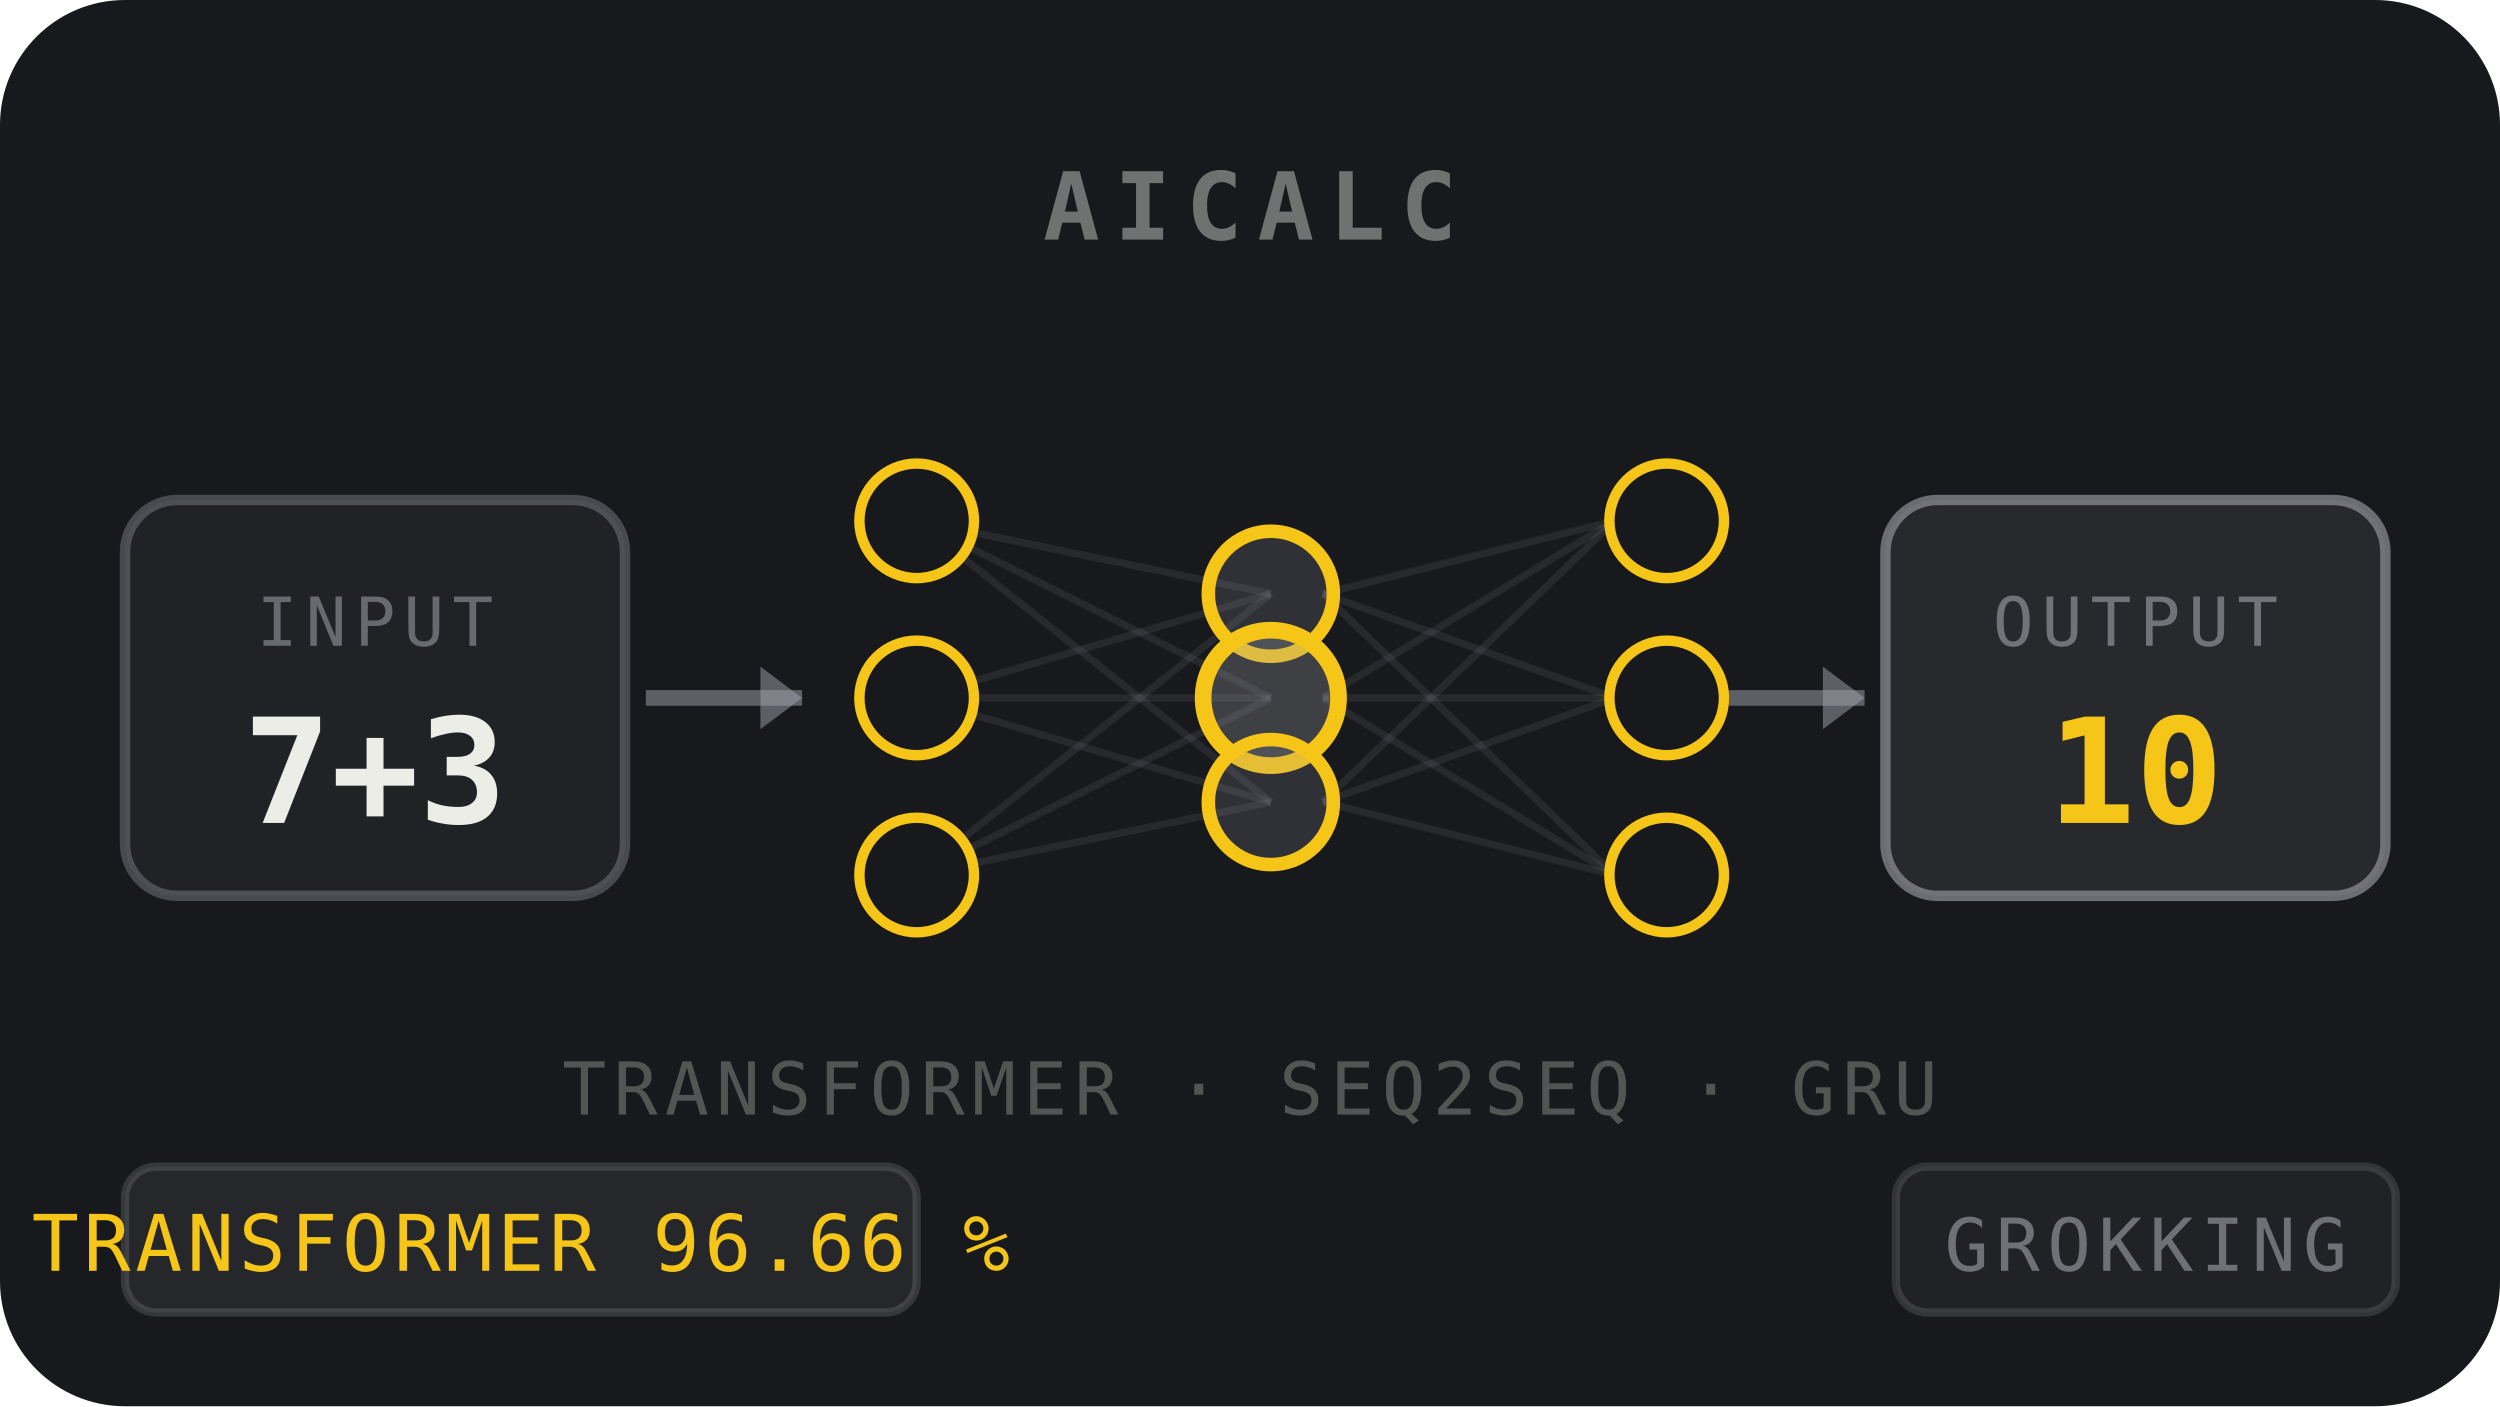
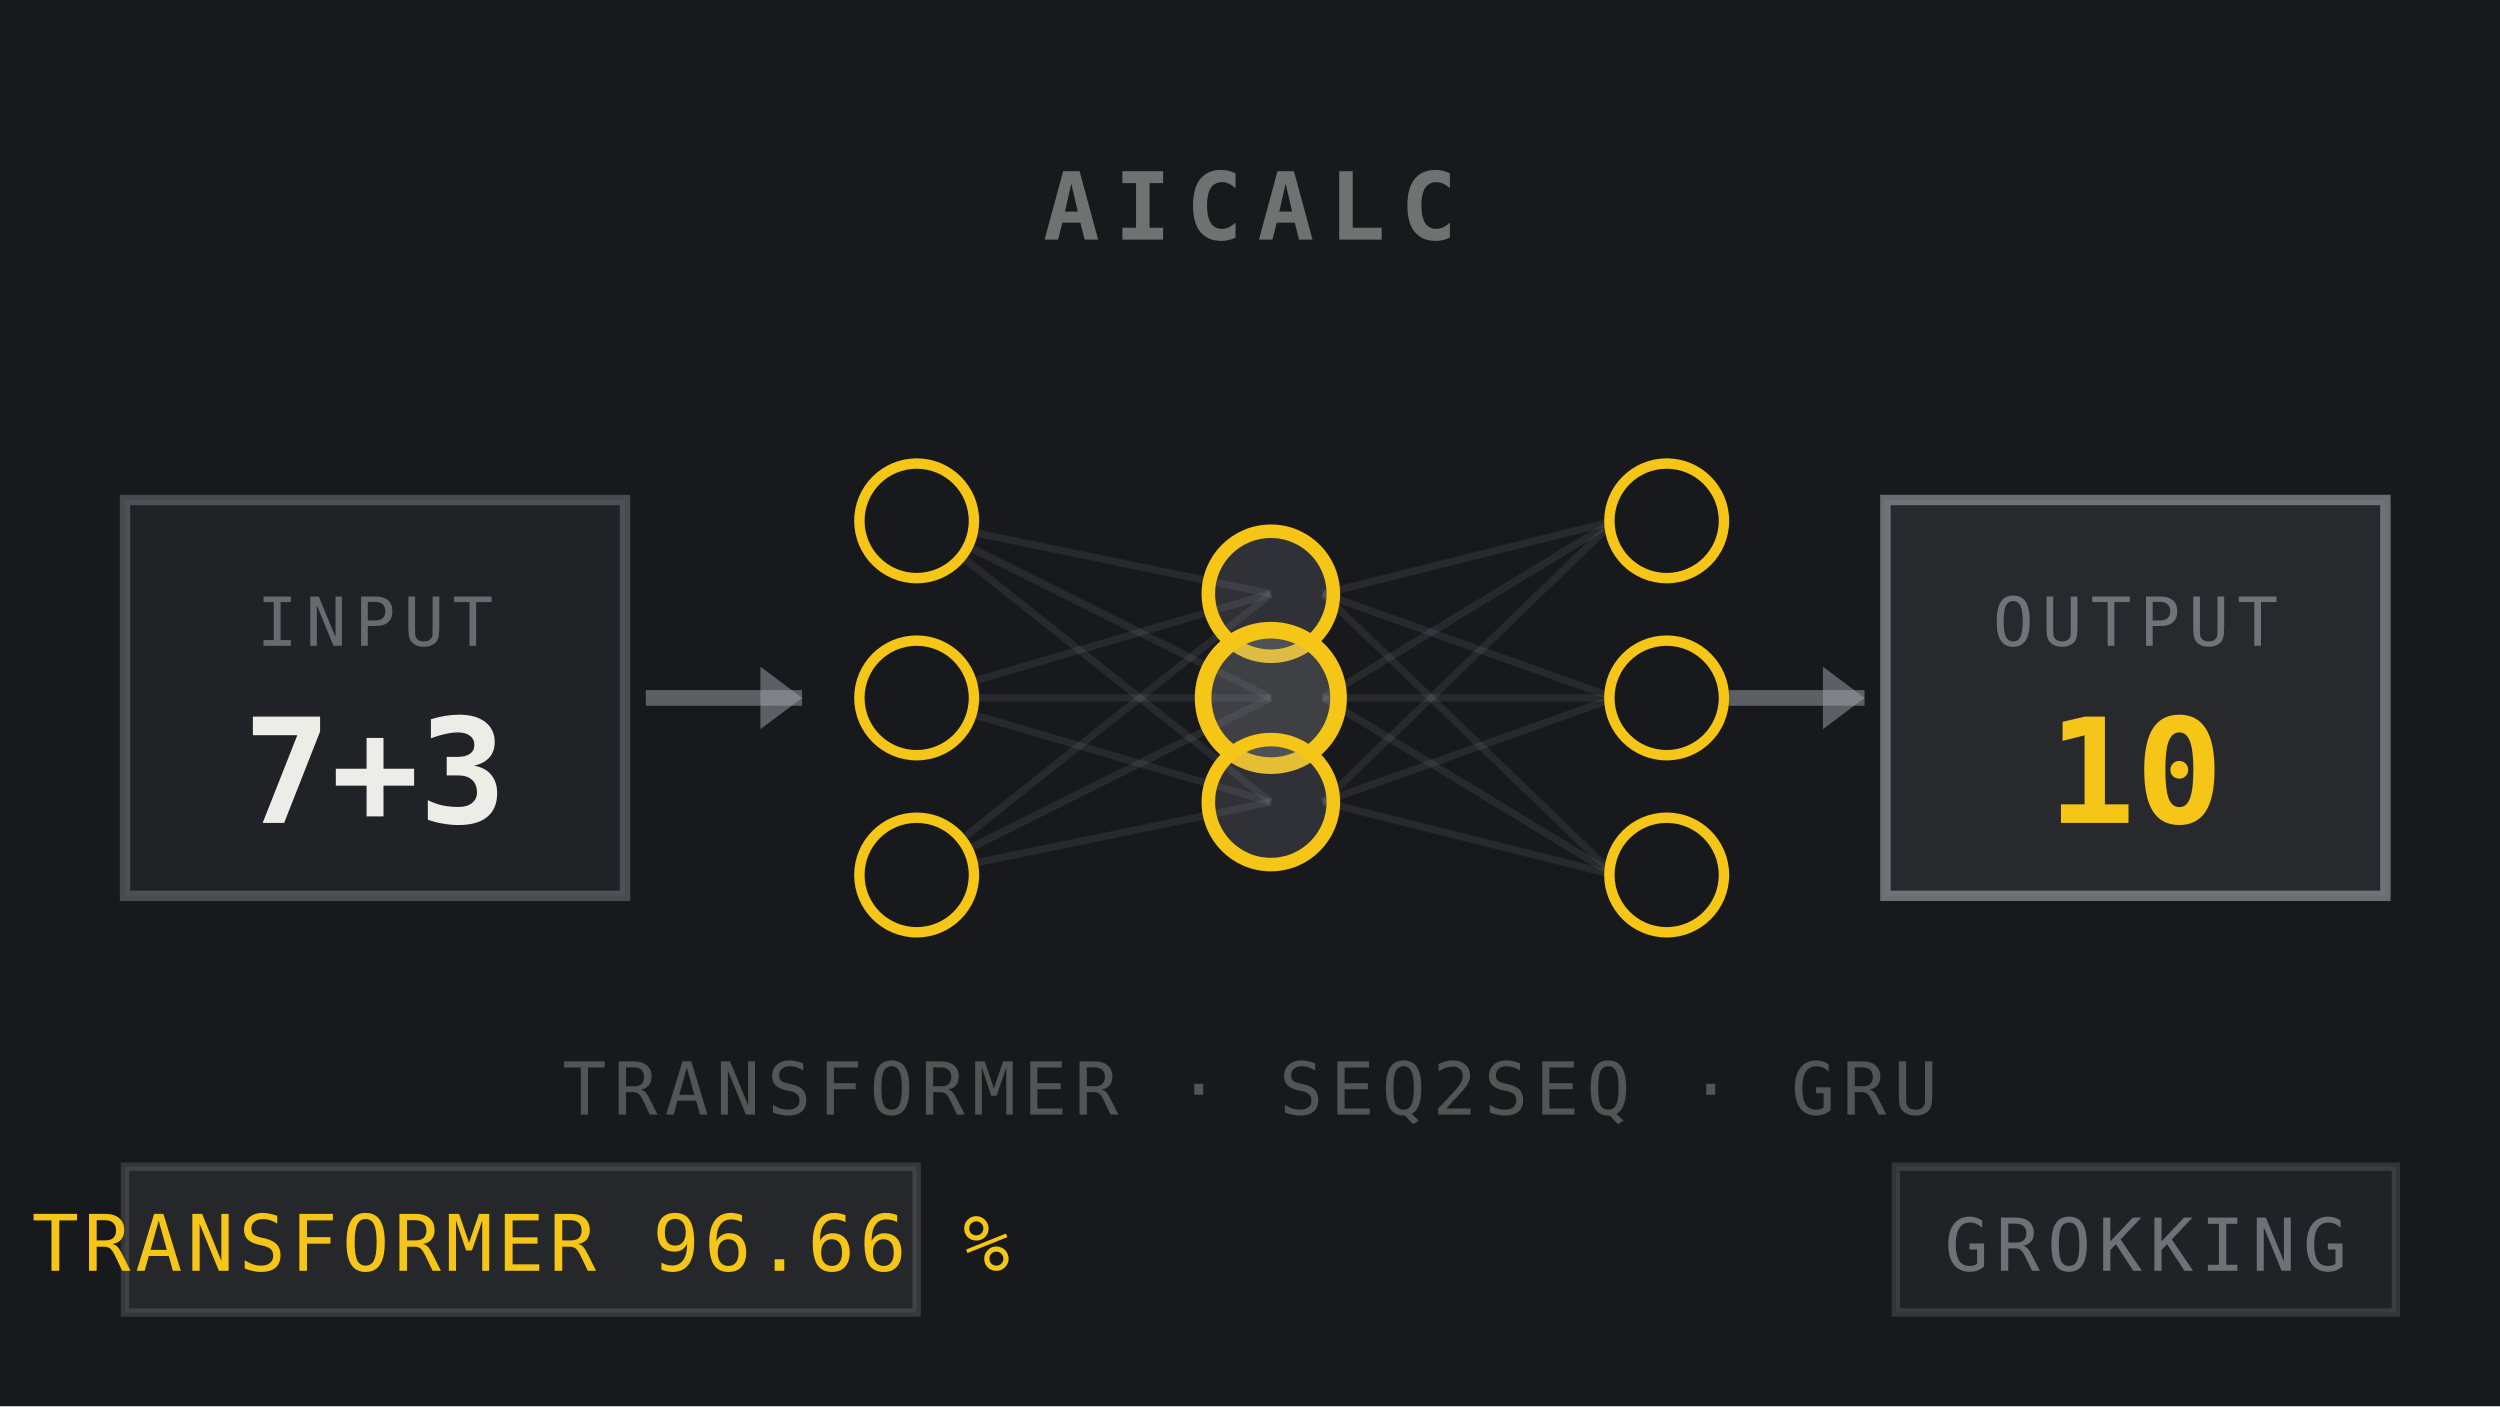
<svg xmlns="http://www.w3.org/2000/svg" viewBox="0 0 240 135">
-   <rect width="240" height="135" rx="12" fill="#17191c" />
-   <rect x="12" y="48" width="48" height="38" rx="5" fill="rgba(162,166,172,0.07)" stroke="rgba(162,166,172,0.35)" stroke-width="1" />
+   <rect width="240" height="135" fill="#17191c" />
+   <rect x="12" y="48" width="48" height="38" fill="rgba(162,166,172,0.07)" stroke="rgba(162,166,172,0.35)" stroke-width="1" />
  <text x="36" y="62" text-anchor="middle" font-family="ui-monospace,monospace" font-size="6.5" fill="rgba(162,166,172,0.55)" letter-spacing="0.12em">INPUT</text>
  <text x="36" y="79" text-anchor="middle" font-family="ui-monospace,monospace" font-size="14" font-weight="700" fill="#ecede7">7+3</text>
  <line x1="62" y1="67" x2="77" y2="67" stroke="rgba(162,166,172,0.5)" stroke-width="1.5" />
  <polygon points="77,67 73,64 73,70" fill="rgba(162,166,172,0.5)" />
  <line x1="88" y1="50" x2="122" y2="57" stroke="rgba(162,166,172,0.12)" stroke-width="0.7" />
  <line x1="88" y1="50" x2="122" y2="67" stroke="rgba(162,166,172,0.12)" stroke-width="0.7" />
  <line x1="88" y1="50" x2="122" y2="77" stroke="rgba(162,166,172,0.12)" stroke-width="0.7" />
  <line x1="88" y1="67" x2="122" y2="57" stroke="rgba(162,166,172,0.12)" stroke-width="0.7" />
  <line x1="88" y1="67" x2="122" y2="67" stroke="rgba(162,166,172,0.12)" stroke-width="0.7" />
  <line x1="88" y1="67" x2="122" y2="77" stroke="rgba(162,166,172,0.12)" stroke-width="0.7" />
  <line x1="88" y1="84" x2="122" y2="57" stroke="rgba(162,166,172,0.12)" stroke-width="0.7" />
  <line x1="88" y1="84" x2="122" y2="67" stroke="rgba(162,166,172,0.12)" stroke-width="0.7" />
  <line x1="88" y1="84" x2="122" y2="77" stroke="rgba(162,166,172,0.12)" stroke-width="0.7" />
  <circle cx="88" cy="50" r="5.5" fill="#17191c" stroke="#f5c518" stroke-width="1" />
  <circle cx="88" cy="67" r="5.5" fill="#17191c" stroke="#f5c518" stroke-width="1" />
  <circle cx="88" cy="84" r="5.5" fill="#17191c" stroke="#f5c518" stroke-width="1" />
  <line x1="127" y1="57" x2="155" y2="50" stroke="rgba(162,166,172,0.12)" stroke-width="0.7" />
  <line x1="127" y1="57" x2="155" y2="67" stroke="rgba(162,166,172,0.12)" stroke-width="0.7" />
  <line x1="127" y1="57" x2="155" y2="84" stroke="rgba(162,166,172,0.12)" stroke-width="0.7" />
  <line x1="127" y1="67" x2="155" y2="50" stroke="rgba(162,166,172,0.12)" stroke-width="0.7" />
  <line x1="127" y1="67" x2="155" y2="67" stroke="rgba(162,166,172,0.12)" stroke-width="0.7" />
  <line x1="127" y1="67" x2="155" y2="84" stroke="rgba(162,166,172,0.12)" stroke-width="0.7" />
  <line x1="127" y1="77" x2="155" y2="50" stroke="rgba(162,166,172,0.12)" stroke-width="0.7" />
  <line x1="127" y1="77" x2="155" y2="67" stroke="rgba(162,166,172,0.12)" stroke-width="0.7" />
  <line x1="127" y1="77" x2="155" y2="84" stroke="rgba(162,166,172,0.12)" stroke-width="0.7" />
  <circle cx="122" cy="57" r="6" fill="rgba(162,166,172,0.18)" stroke="#f5c518" stroke-width="1.3" />
  <circle cx="122" cy="67" r="6.5" fill="rgba(162,166,172,0.28)" stroke="#f5c518" stroke-width="1.6" />
  <circle cx="122" cy="77" r="6" fill="rgba(162,166,172,0.18)" stroke="#f5c518" stroke-width="1.3" />
  <circle cx="160" cy="50" r="5.5" fill="#17191c" stroke="#f5c518" stroke-width="1" />
  <circle cx="160" cy="67" r="5.5" fill="#17191c" stroke="#f5c518" stroke-width="1" />
  <circle cx="160" cy="84" r="5.5" fill="#17191c" stroke="#f5c518" stroke-width="1" />
  <line x1="166" y1="67" x2="179" y2="67" stroke="rgba(162,166,172,0.5)" stroke-width="1.5" />
  <polygon points="179,67 175,64 175,70" fill="rgba(162,166,172,0.5)" />
-   <rect x="181" y="48" width="48" height="38" rx="5" fill="rgba(162,166,172,0.12)" stroke="rgba(162,166,172,0.6)" stroke-width="1" />
+   <rect x="181" y="48" width="48" height="38" fill="rgba(162,166,172,0.12)" stroke="rgba(162,166,172,0.6)" stroke-width="1" />
  <text x="205" y="62" text-anchor="middle" font-family="ui-monospace,monospace" font-size="6.5" fill="rgba(162,166,172,0.6)" letter-spacing="0.12em">OUTPUT</text>
  <text x="205" y="79" text-anchor="middle" font-family="ui-monospace,monospace" font-size="14" font-weight="700" fill="#f5c518">10</text>
  <text x="120" y="107" text-anchor="middle" font-family="ui-monospace,monospace" font-size="7" fill="rgba(236,237,231,0.28)" letter-spacing="0.1em">TRANSFORMER · SEQ2SEQ · GRU</text>
-   <rect x="12" y="112" width="76" height="14" rx="3" fill="rgba(162,166,172,0.1)" stroke="rgba(162,166,172,0.22)" stroke-width="0.8" />
+   <rect x="12" y="112" width="76" height="14" fill="rgba(162,166,172,0.1)" stroke="rgba(162,166,172,0.22)" stroke-width="0.8" />
  <text x="50" y="122" text-anchor="middle" font-family="ui-monospace,monospace" font-size="7.5" fill="#f5c518" letter-spacing="0.06em">TRANSFORMER 96.66 %</text>
-   <rect x="182" y="112" width="48" height="14" rx="3" fill="rgba(162,166,172,0.07)" stroke="rgba(162,166,172,0.2)" stroke-width="0.8" />
+   <rect x="182" y="112" width="48" height="14" fill="rgba(162,166,172,0.07)" stroke="rgba(162,166,172,0.2)" stroke-width="0.8" />
  <text x="206" y="122" text-anchor="middle" font-family="ui-monospace,monospace" font-size="7" fill="rgba(162,166,172,0.6)" letter-spacing="0.1em">GROKKING</text>
  <text x="120" y="23" text-anchor="middle" font-family="ui-monospace,monospace" font-size="9" font-weight="600" fill="rgba(236,237,231,0.42)" letter-spacing="0.16em">AICALC</text>
</svg>
